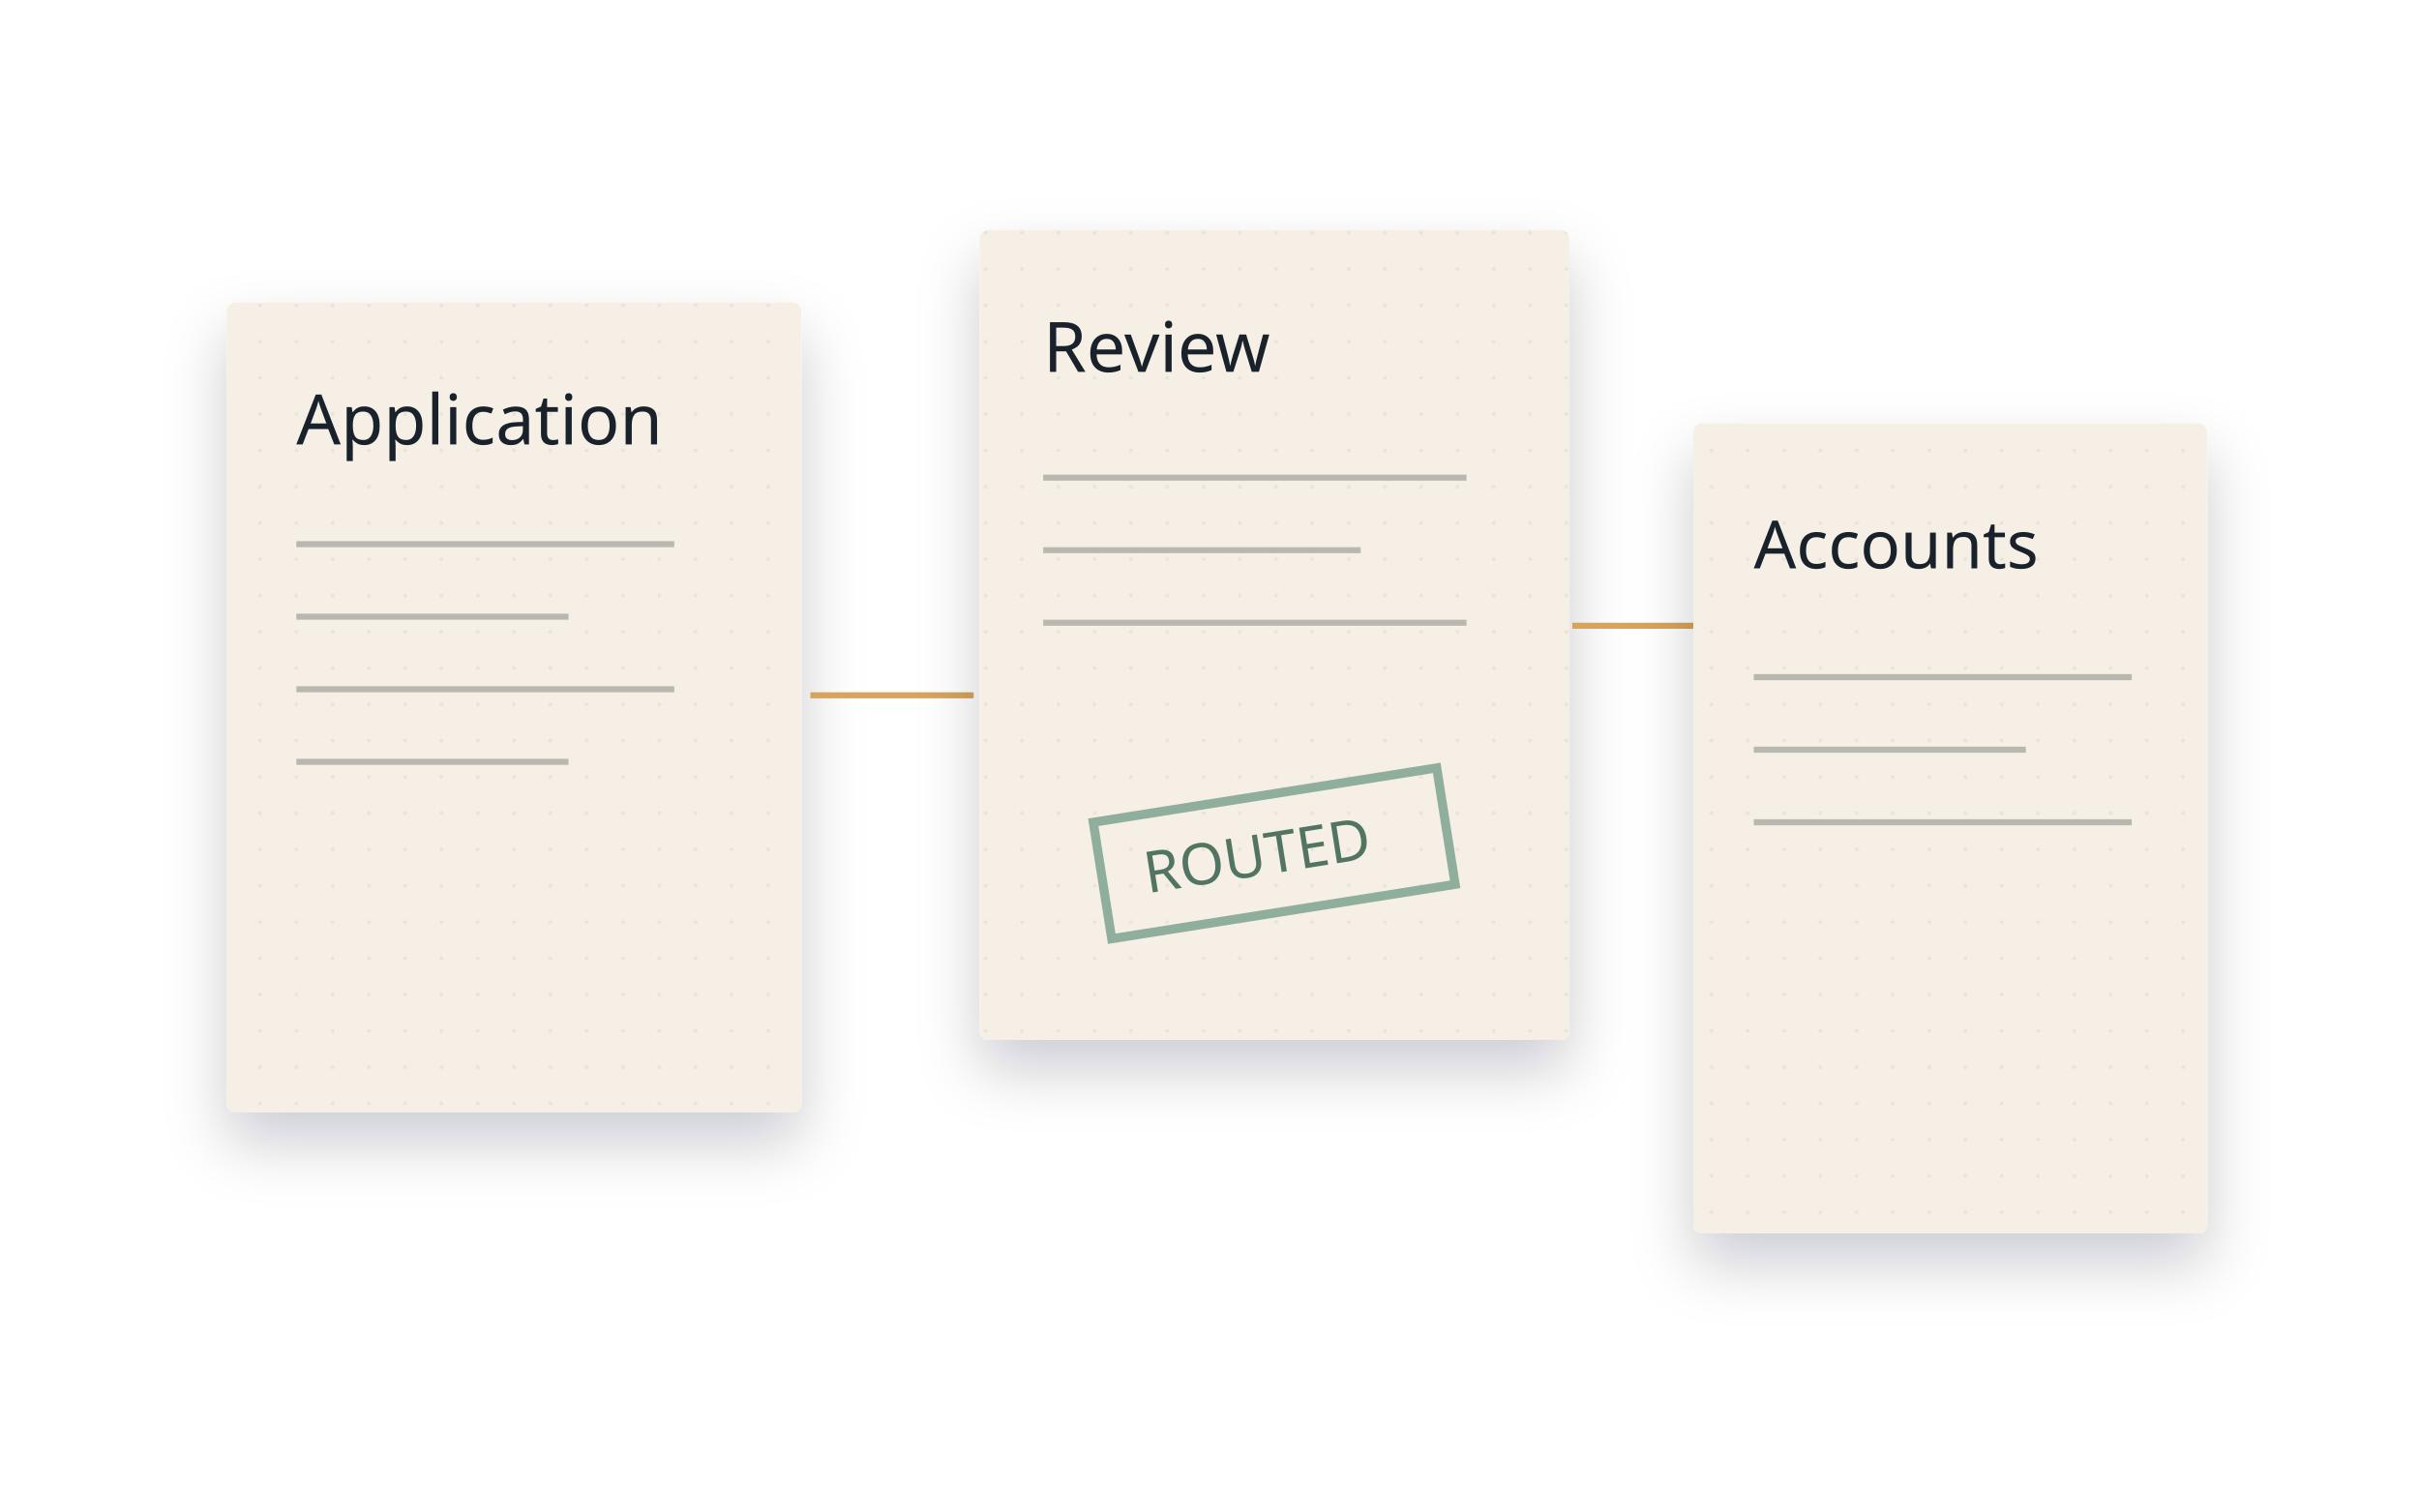
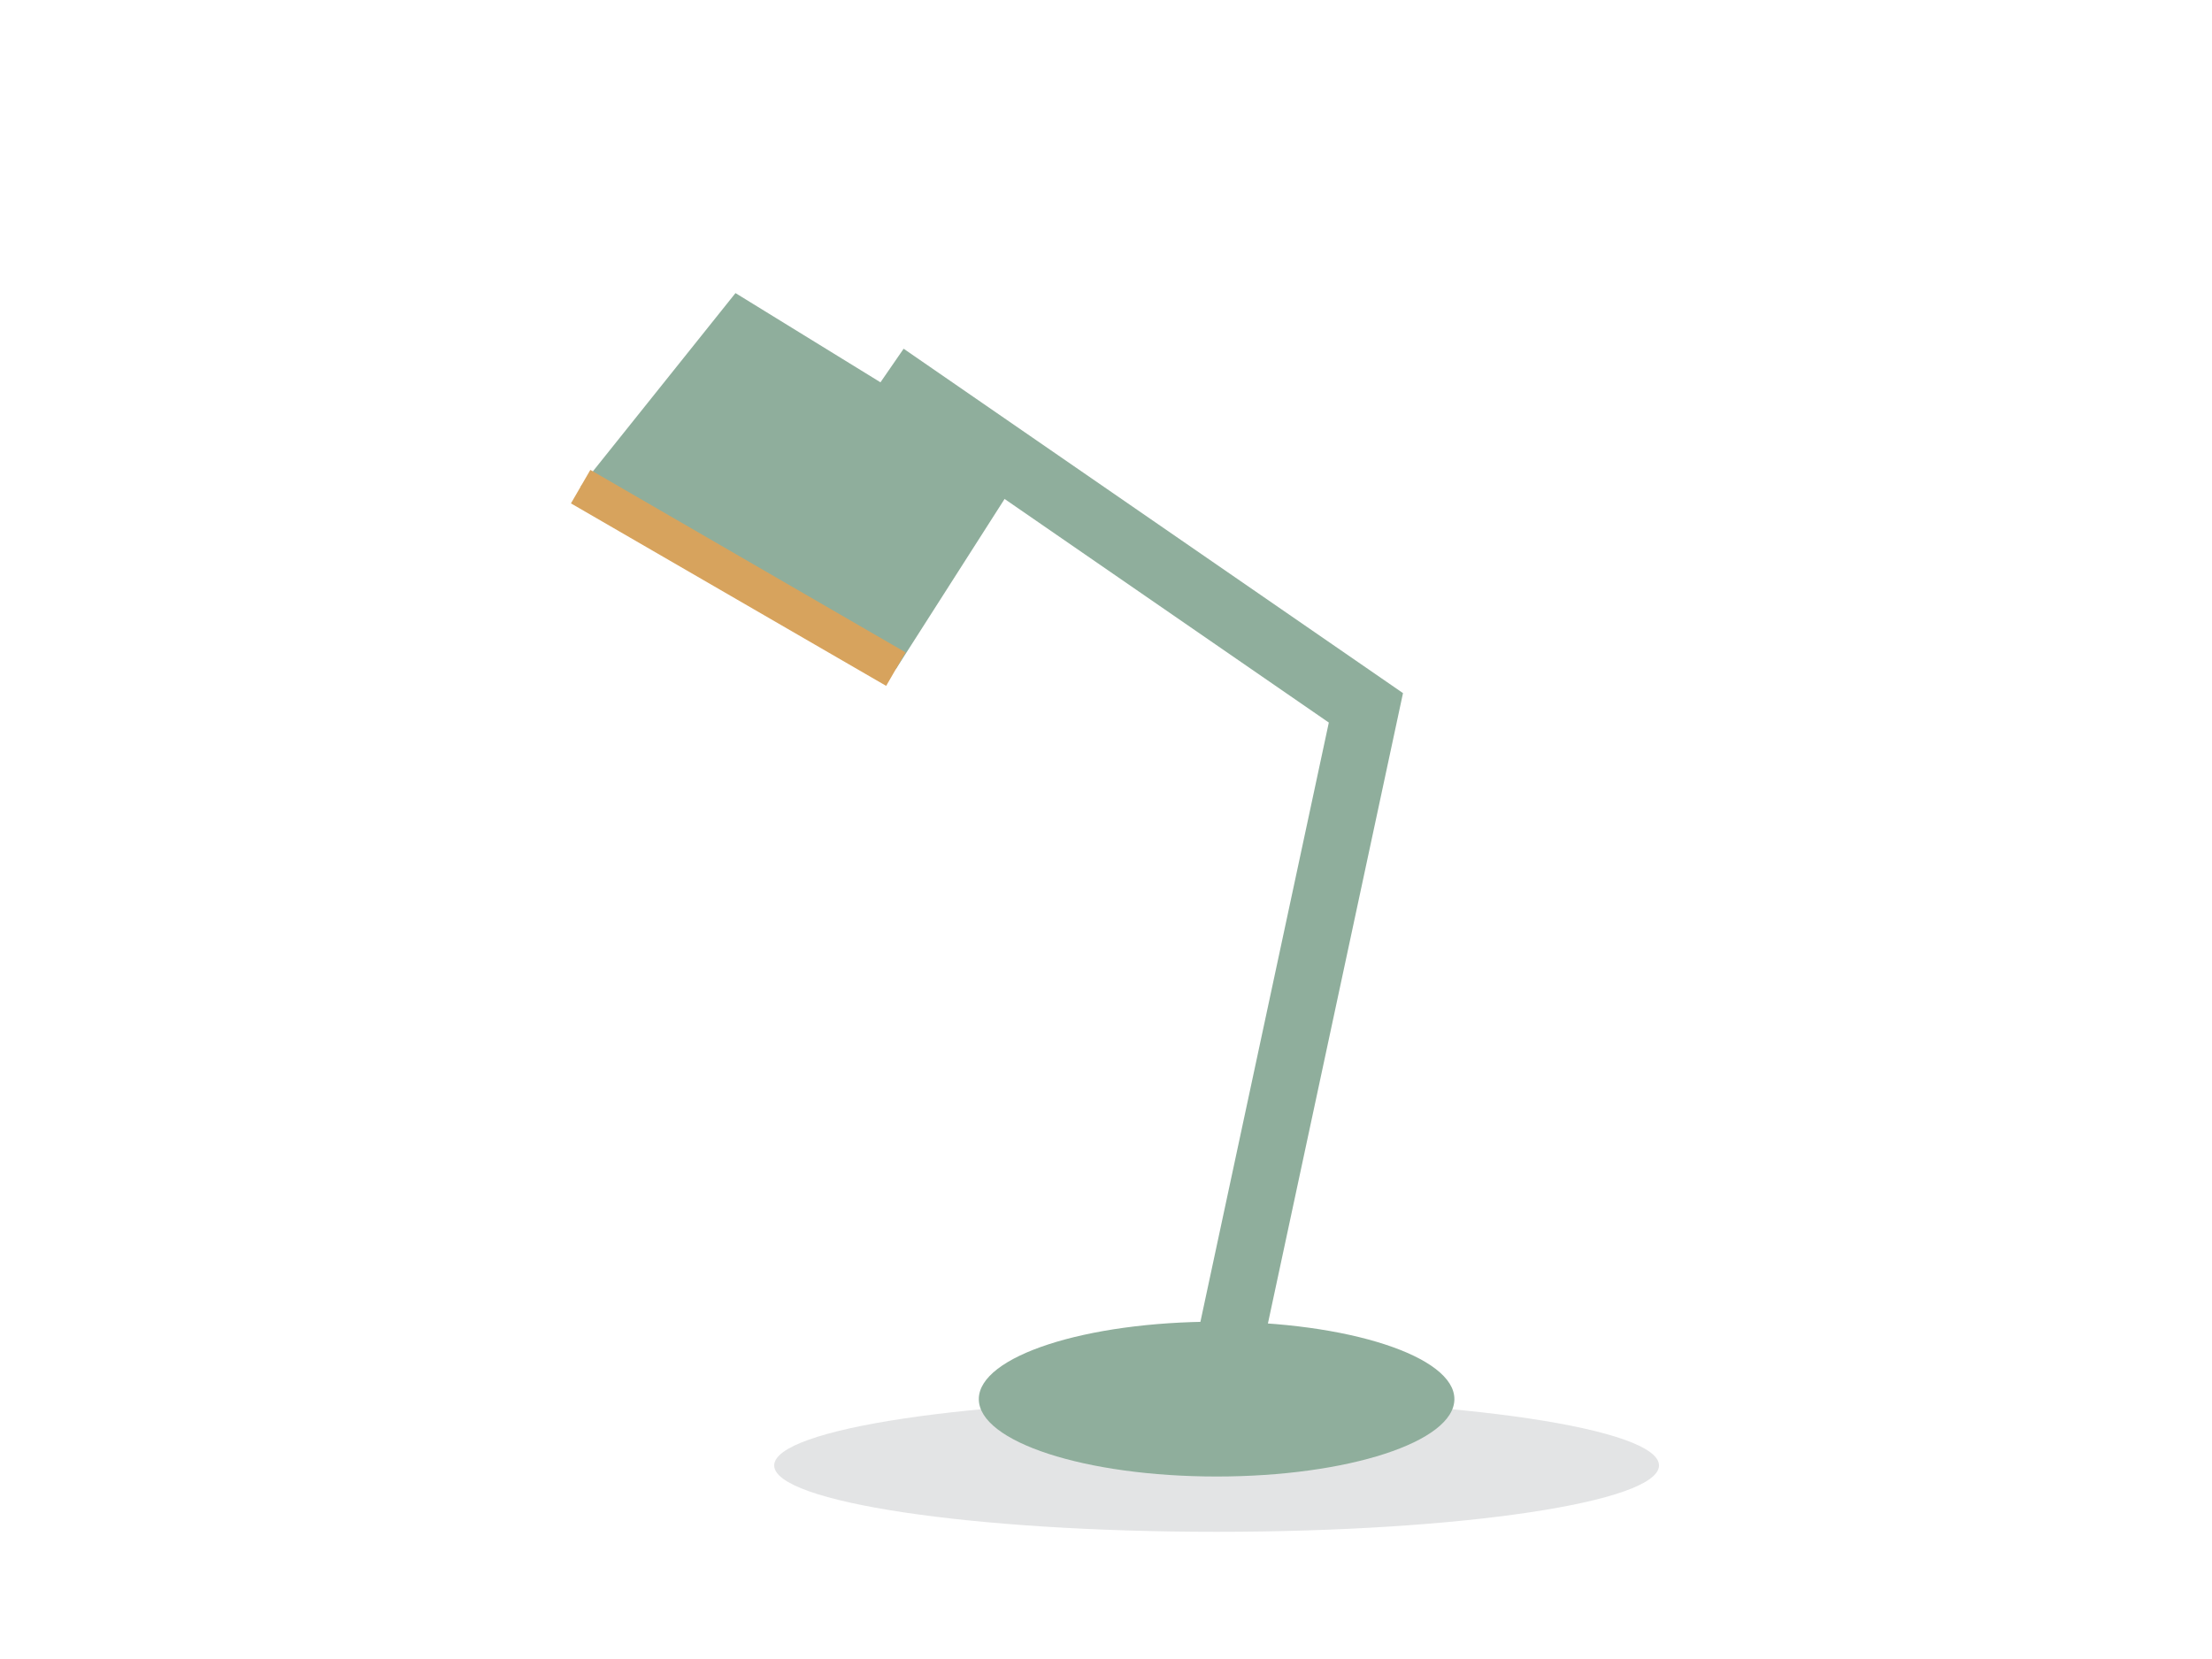
- <svg xmlns="http://www.w3.org/2000/svg" width="800" height="500" viewBox="0 0 800 500">
+ <svg xmlns="http://www.w3.org/2000/svg" width="400" height="300" viewBox="0 0 400 300">
  <defs>
    <pattern id="paper" width="12" height="12" patternUnits="userSpaceOnUse">
      <circle cx="2" cy="5" r=".6" fill="#19212b" opacity=".06" />
    </pattern>
    <filter id="shadow" x="-30%" y="-30%" width="170%" height="170%">
      <feDropShadow dx="0" dy="10" stdDeviation="10" flood-color="#111820" flood-opacity=".2" />
    </filter>
  </defs>
-   <g filter="url(#shadow)">
-     <rect x="75" y="100" width="190" height="268" rx="3" fill="#f5efe5" />
-     <rect x="75" y="100" width="190" height="268" rx="3" fill="url(#paper)" />
-   </g>
-   <text x="98" y="147" font-family="sans-serif" font-size="23" fill="#19212b">Application</text>
-   <path d="M98 180L223 180" stroke="#b9b8b0" stroke-width="2" fill="none" />
-   <path d="M98 204L188 204" stroke="#b9b8b0" stroke-width="2" fill="none" />
-   <path d="M98 228L223 228" stroke="#b9b8b0" stroke-width="2" fill="none" />
-   <path d="M98 252L188 252" stroke="#b9b8b0" stroke-width="2" fill="none" />
-   <path d="M268 230L322 230" stroke="#d7a35d" stroke-width="2" fill="none" />
-   <g filter="url(#shadow)">
-     <rect x="324" y="76" width="195" height="268" rx="3" fill="#f5efe5" />
-     <rect x="324" y="76" width="195" height="268" rx="3" fill="url(#paper)" />
-   </g>
-   <text x="345" y="123" font-family="sans-serif" font-size="23" fill="#19212b">Review</text>
-   <path d="M345 158L485 158" stroke="#b9b8b0" stroke-width="2" fill="none" />
-   <path d="M345 182L450 182" stroke="#b9b8b0" stroke-width="2" fill="none" />
-   <path d="M345 206L485 206" stroke="#b9b8b0" stroke-width="2" fill="none" />
-   <path d="M520 207L561 207" stroke="#d7a35d" stroke-width="2" fill="none" />
-   <g filter="url(#shadow)">
-     <rect x="560" y="140" width="170" height="268" rx="3" fill="#f5efe5" />
-     <rect x="560" y="140" width="170" height="268" rx="3" fill="url(#paper)" />
-   </g>
-   <text x="580" y="188" font-family="sans-serif" font-size="22" fill="#19212b">Accounts</text>
-   <path d="M580 224L705 224" stroke="#b9b8b0" stroke-width="2" fill="none" />
-   <path d="M580 248L670 248" stroke="#b9b8b0" stroke-width="2" fill="none" />
-   <path d="M580 272L705 272" stroke="#b9b8b0" stroke-width="2" fill="none" />
-   <g transform="rotate(-9 420 283)">
-     <rect x="364" y="263" width="115" height="39" fill="none" stroke="#8fae9c" stroke-width="3" />
-     <text x="378" y="289" font-family="sans-serif" font-size="19" fill="#527462">ROUTED</text>
-   </g>
+   <ellipse cx="220" cy="265" rx="80" ry="12" fill="#111820" opacity=".12" />
+   <path d="M220 254L247 128 160 68" fill="none" stroke="#8fae9c" stroke-width="12" />
+   <path d="M133 53L185 85 162 121 105 88Z" fill="#8fae9c" />
+   <path d="M105 88L162 121" stroke="#d7a35d" stroke-width="7" />
+   <ellipse cx="220" cy="253" rx="43" ry="14" fill="#8fae9c" />
</svg>
